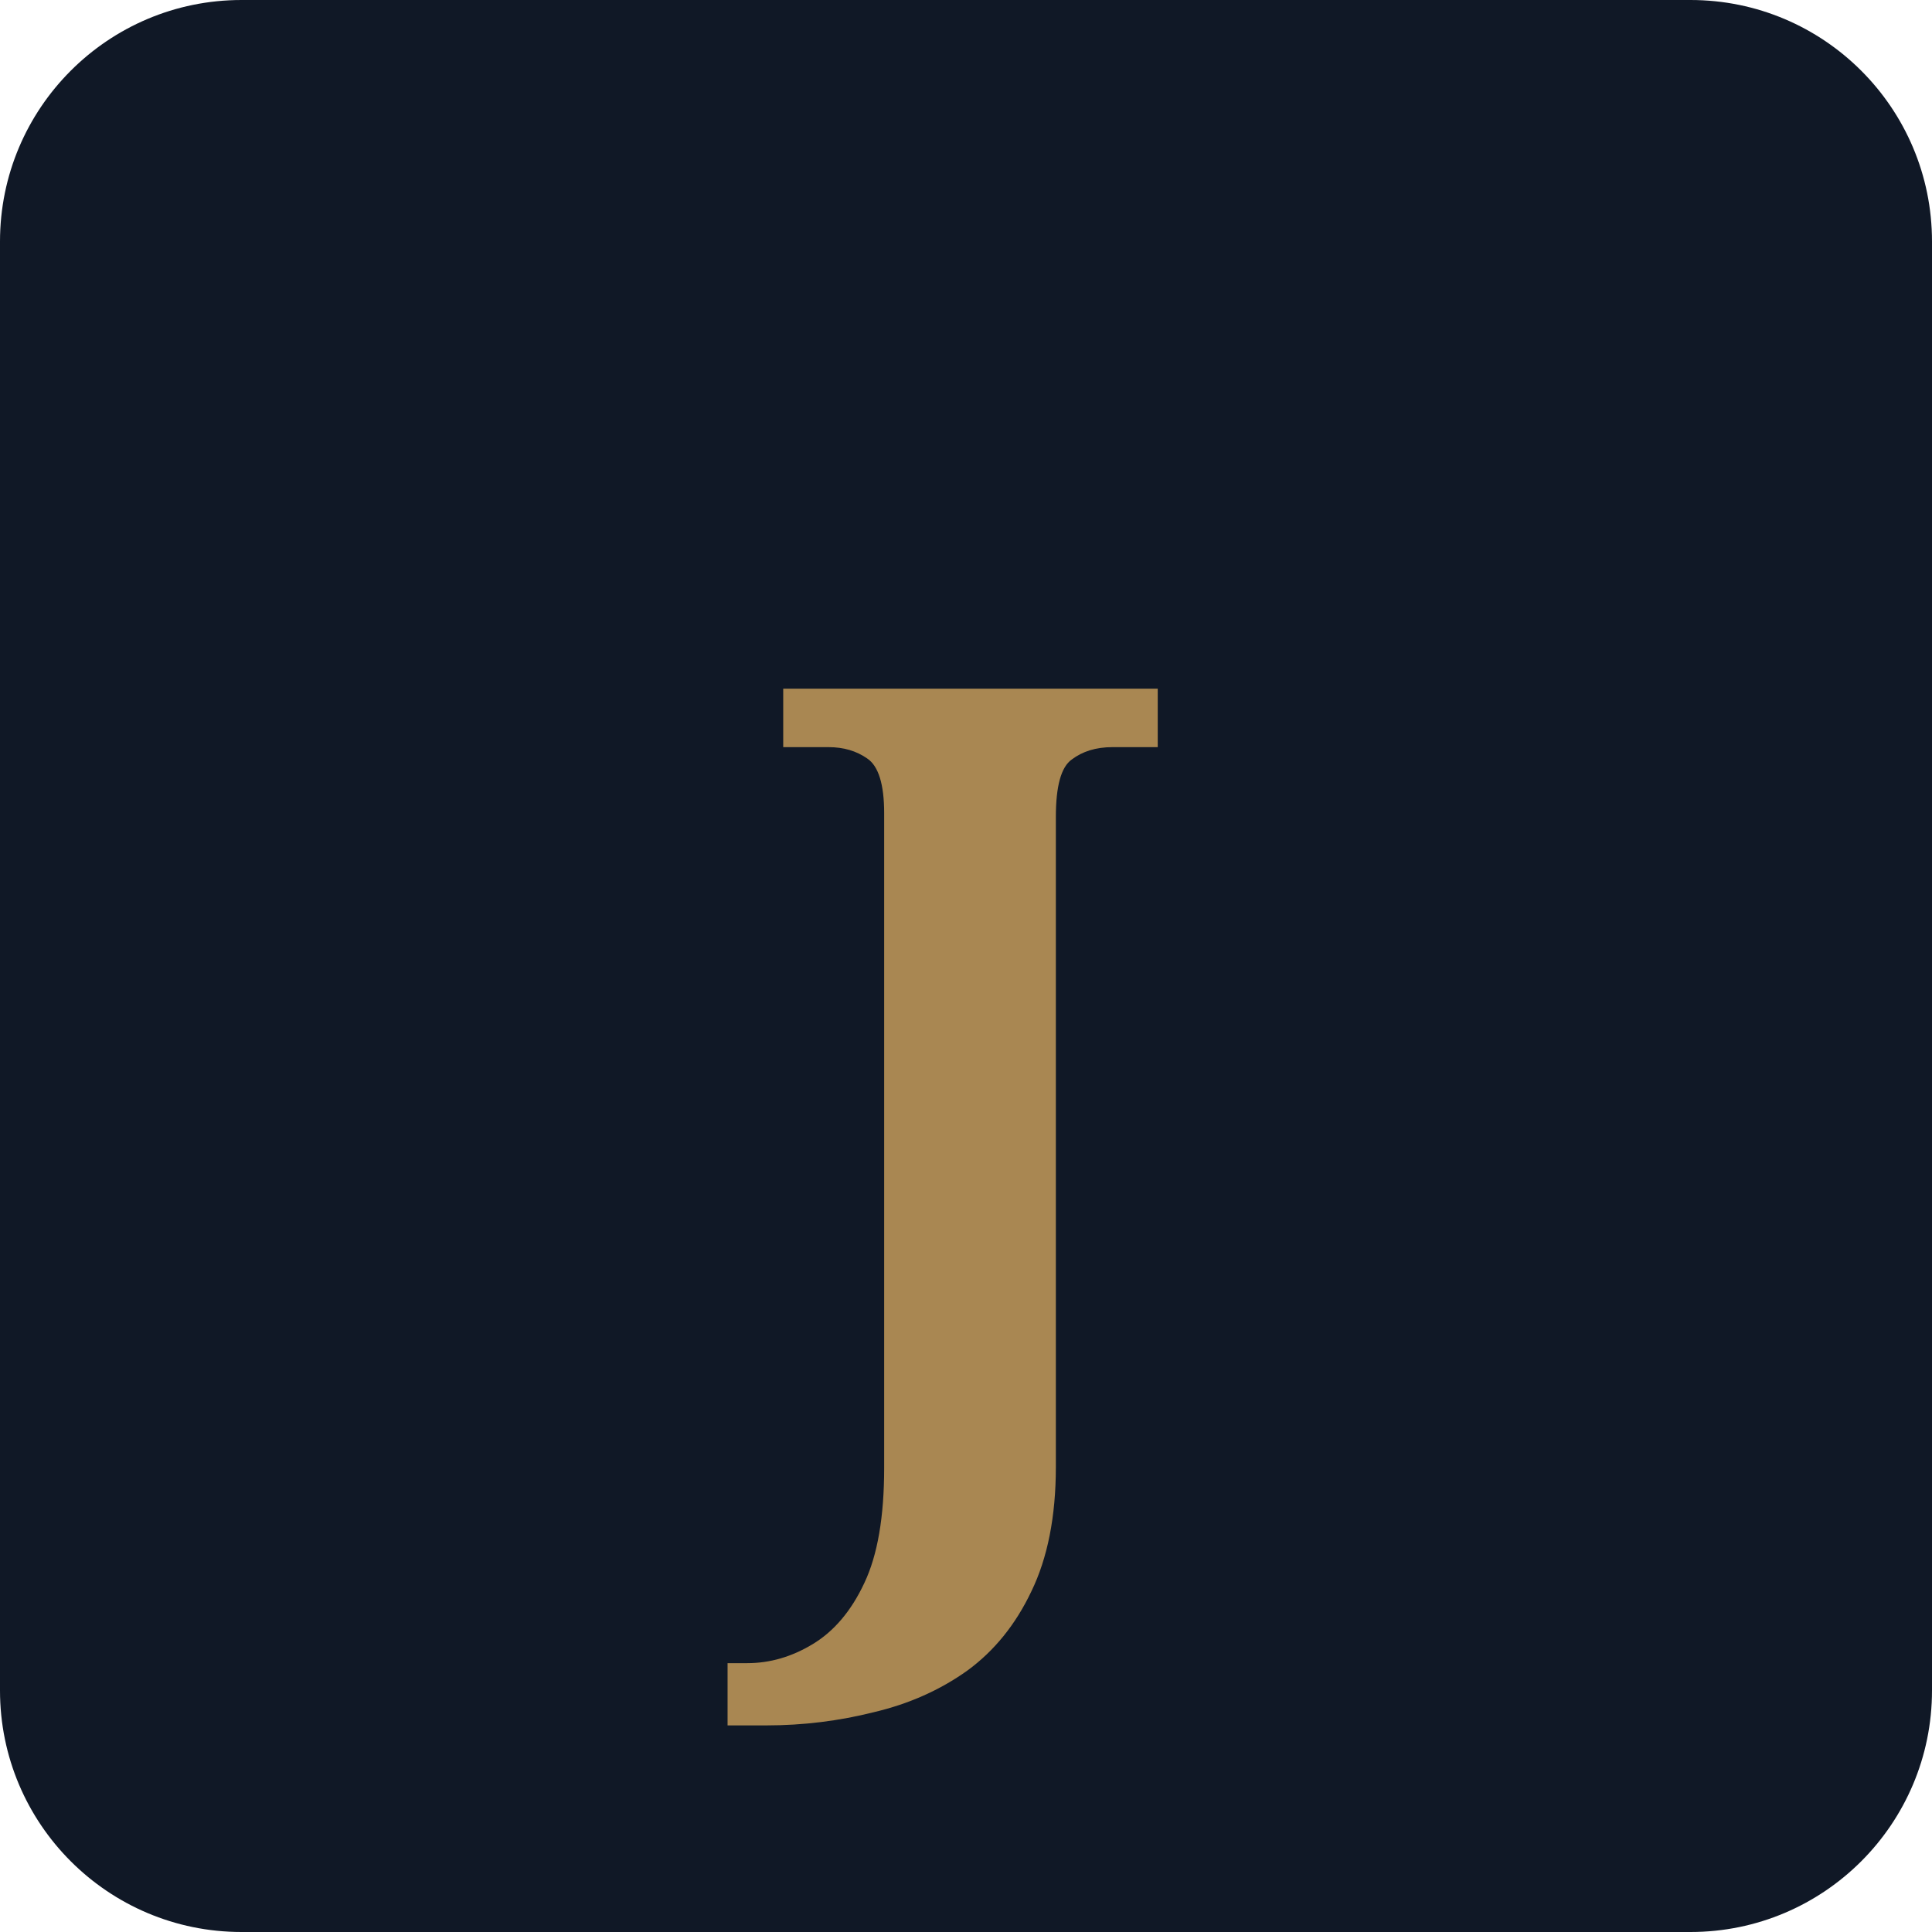
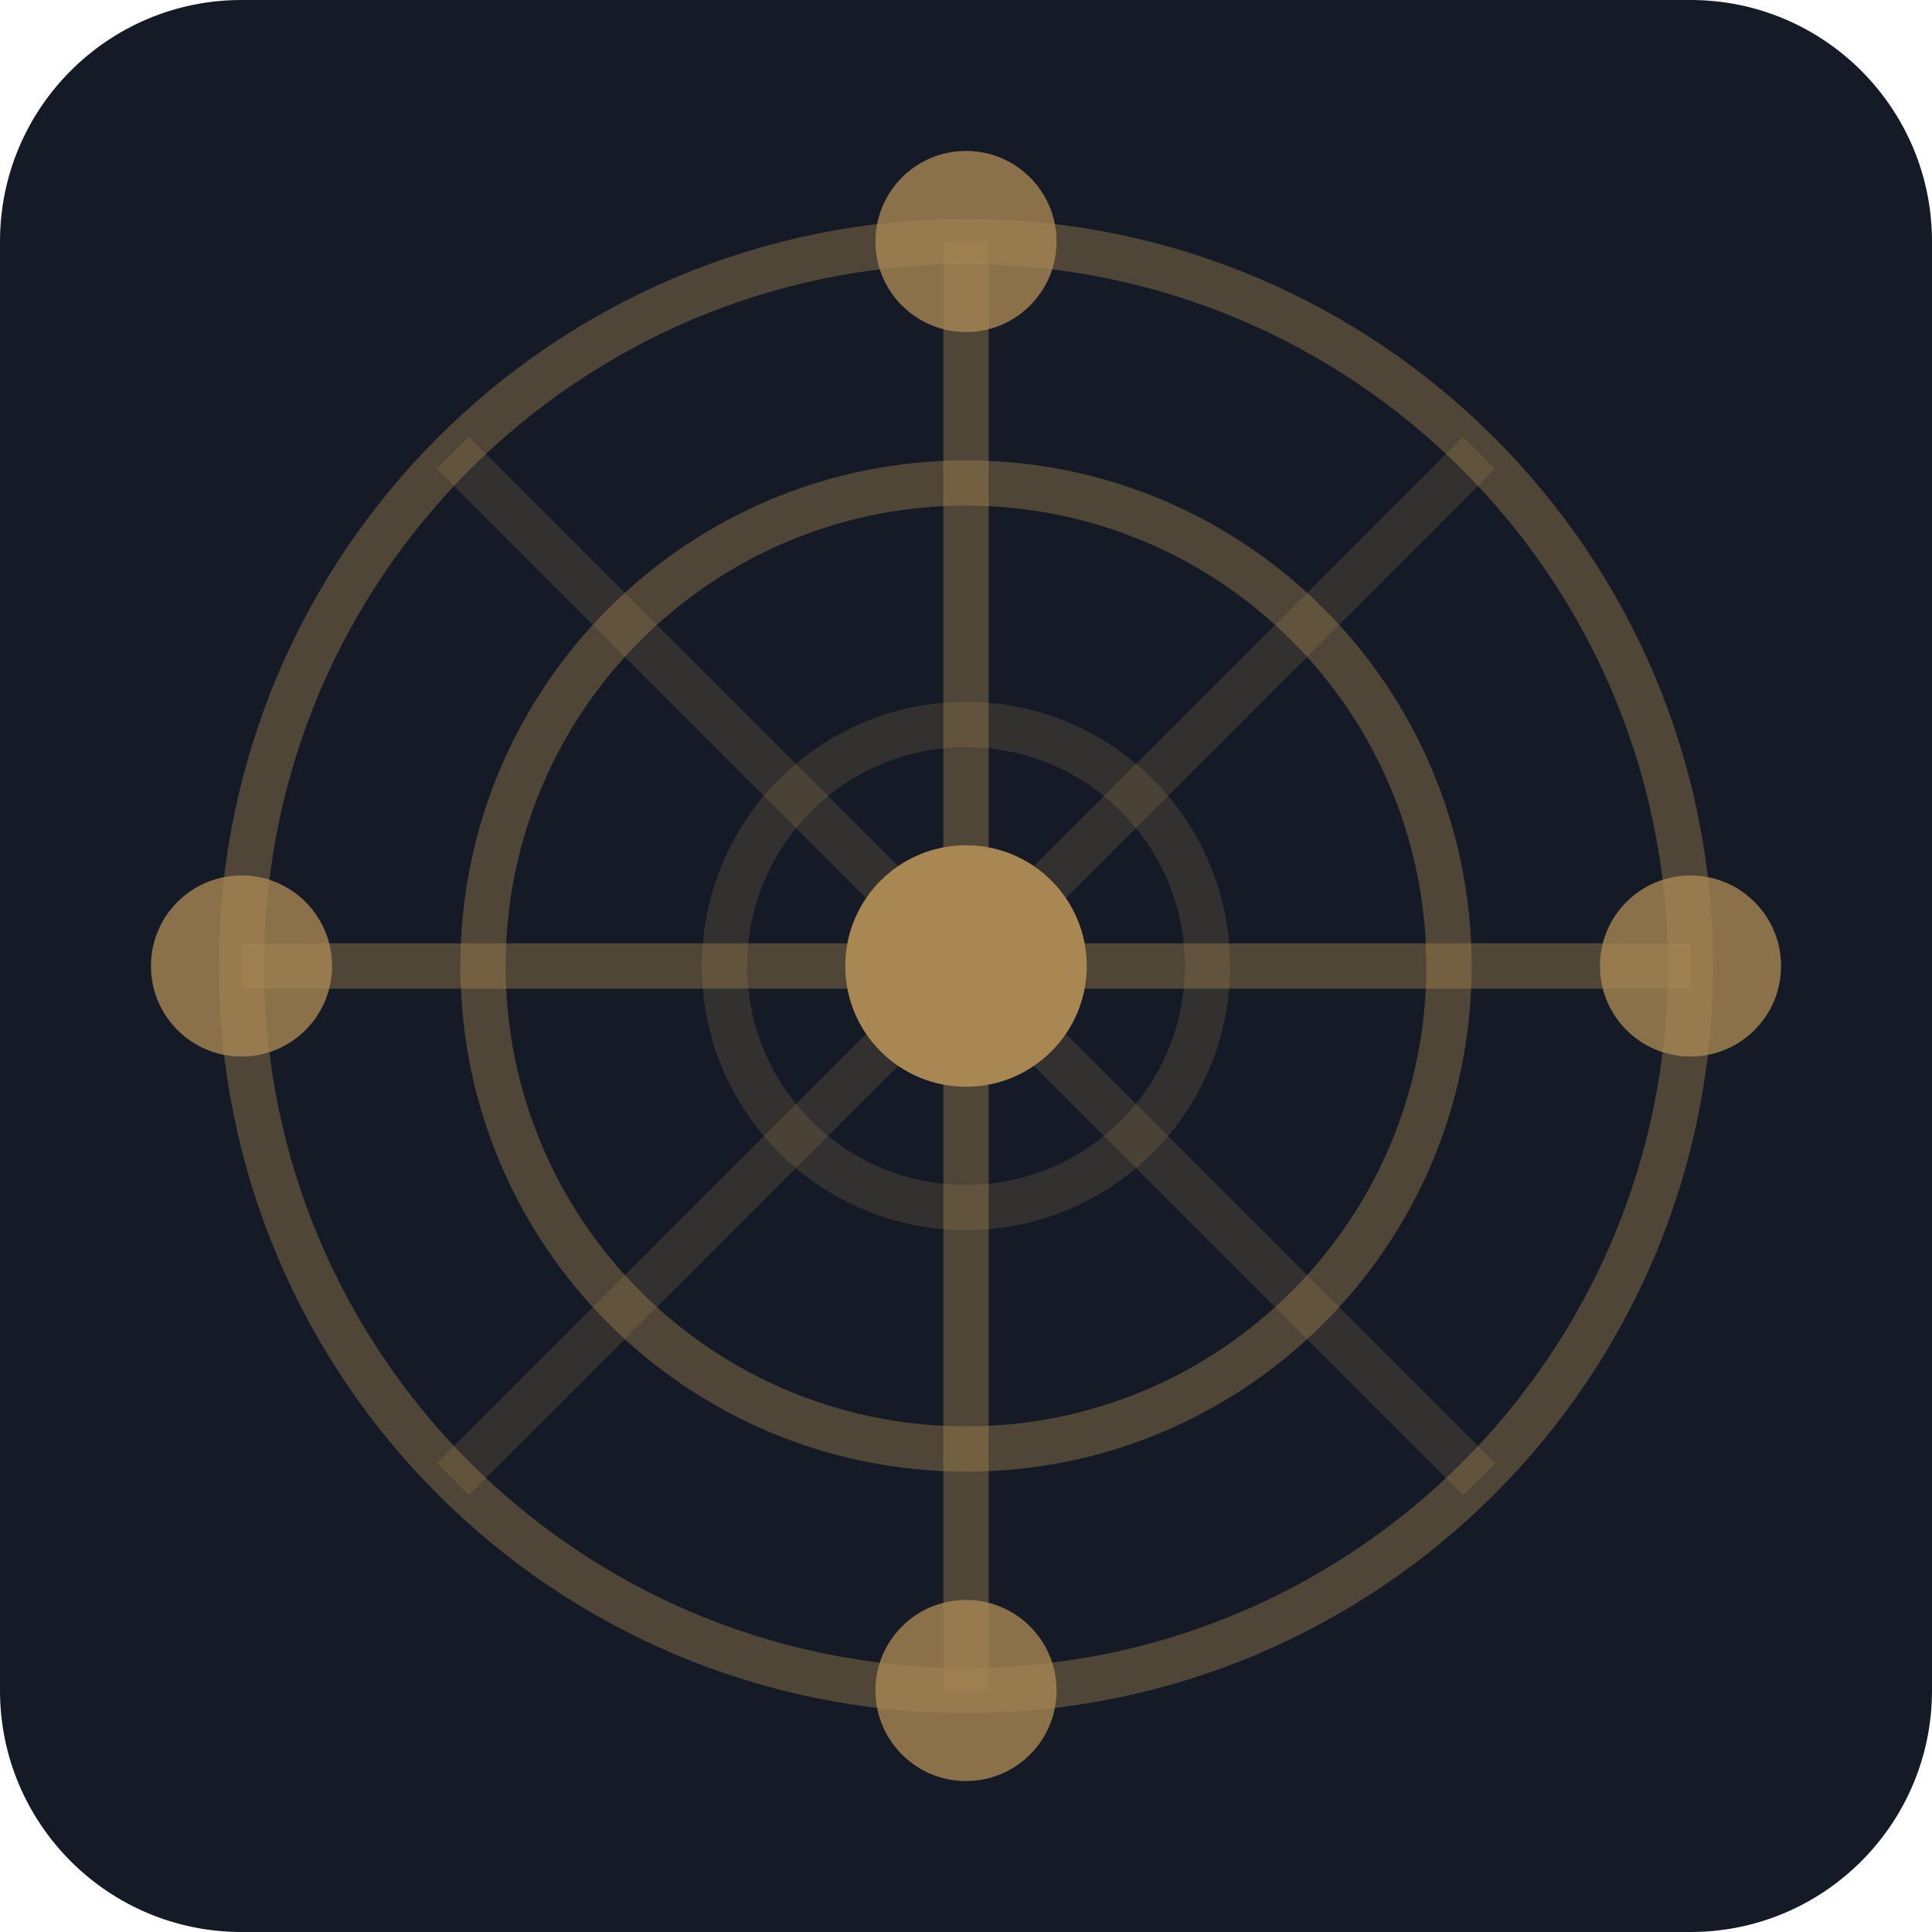
- <svg xmlns="http://www.w3.org/2000/svg" viewBox="0 0 32 32" fill="none">
-   <rect width="32" height="32" rx="4" fill="#101826" />
-   <text x="50%" y="54%" dominant-baseline="central" text-anchor="middle" fill="#A98752" font-family="Georgia, serif" font-size="18" font-weight="600">J</text>
+ <svg xmlns="http://www.w3.org/2000/svg" width="32" height="32" viewBox="0 0 32 32">
+   <rect width="32" height="32" rx="4" fill="#141B27" />
+   <g transform="translate(16, 16)">
+     <g stroke="rgba(169,135,82,0.4)" stroke-width="0.75" fill="none">
+       <circle cx="0" cy="0" r="12" />
+       <circle cx="0" cy="0" r="8" />
+       <circle cx="0" cy="0" r="4" opacity="0.5" />
+       <line x1="-12" y1="0" x2="12" y2="0" />
+       <line x1="0" y1="-12" x2="0" y2="12" />
+       <line x1="-8.5" y1="-8.5" x2="8.5" y2="8.5" opacity="0.5" />
+       <line x1="8.5" y1="-8.5" x2="-8.5" y2="8.5" opacity="0.5" />
+     </g>
+     <circle cx="0" cy="-12" r="1.5" fill="#A98752" opacity="0.8" />
+     <circle cx="0" cy="12" r="1.5" fill="#A98752" opacity="0.8" />
+     <circle cx="-12" cy="0" r="1.5" fill="#A98752" opacity="0.8" />
+     <circle cx="12" cy="0" r="1.5" fill="#A98752" opacity="0.8" />
+     <circle cx="0" cy="0" r="2" fill="#A98752" />
+   </g>
</svg>
